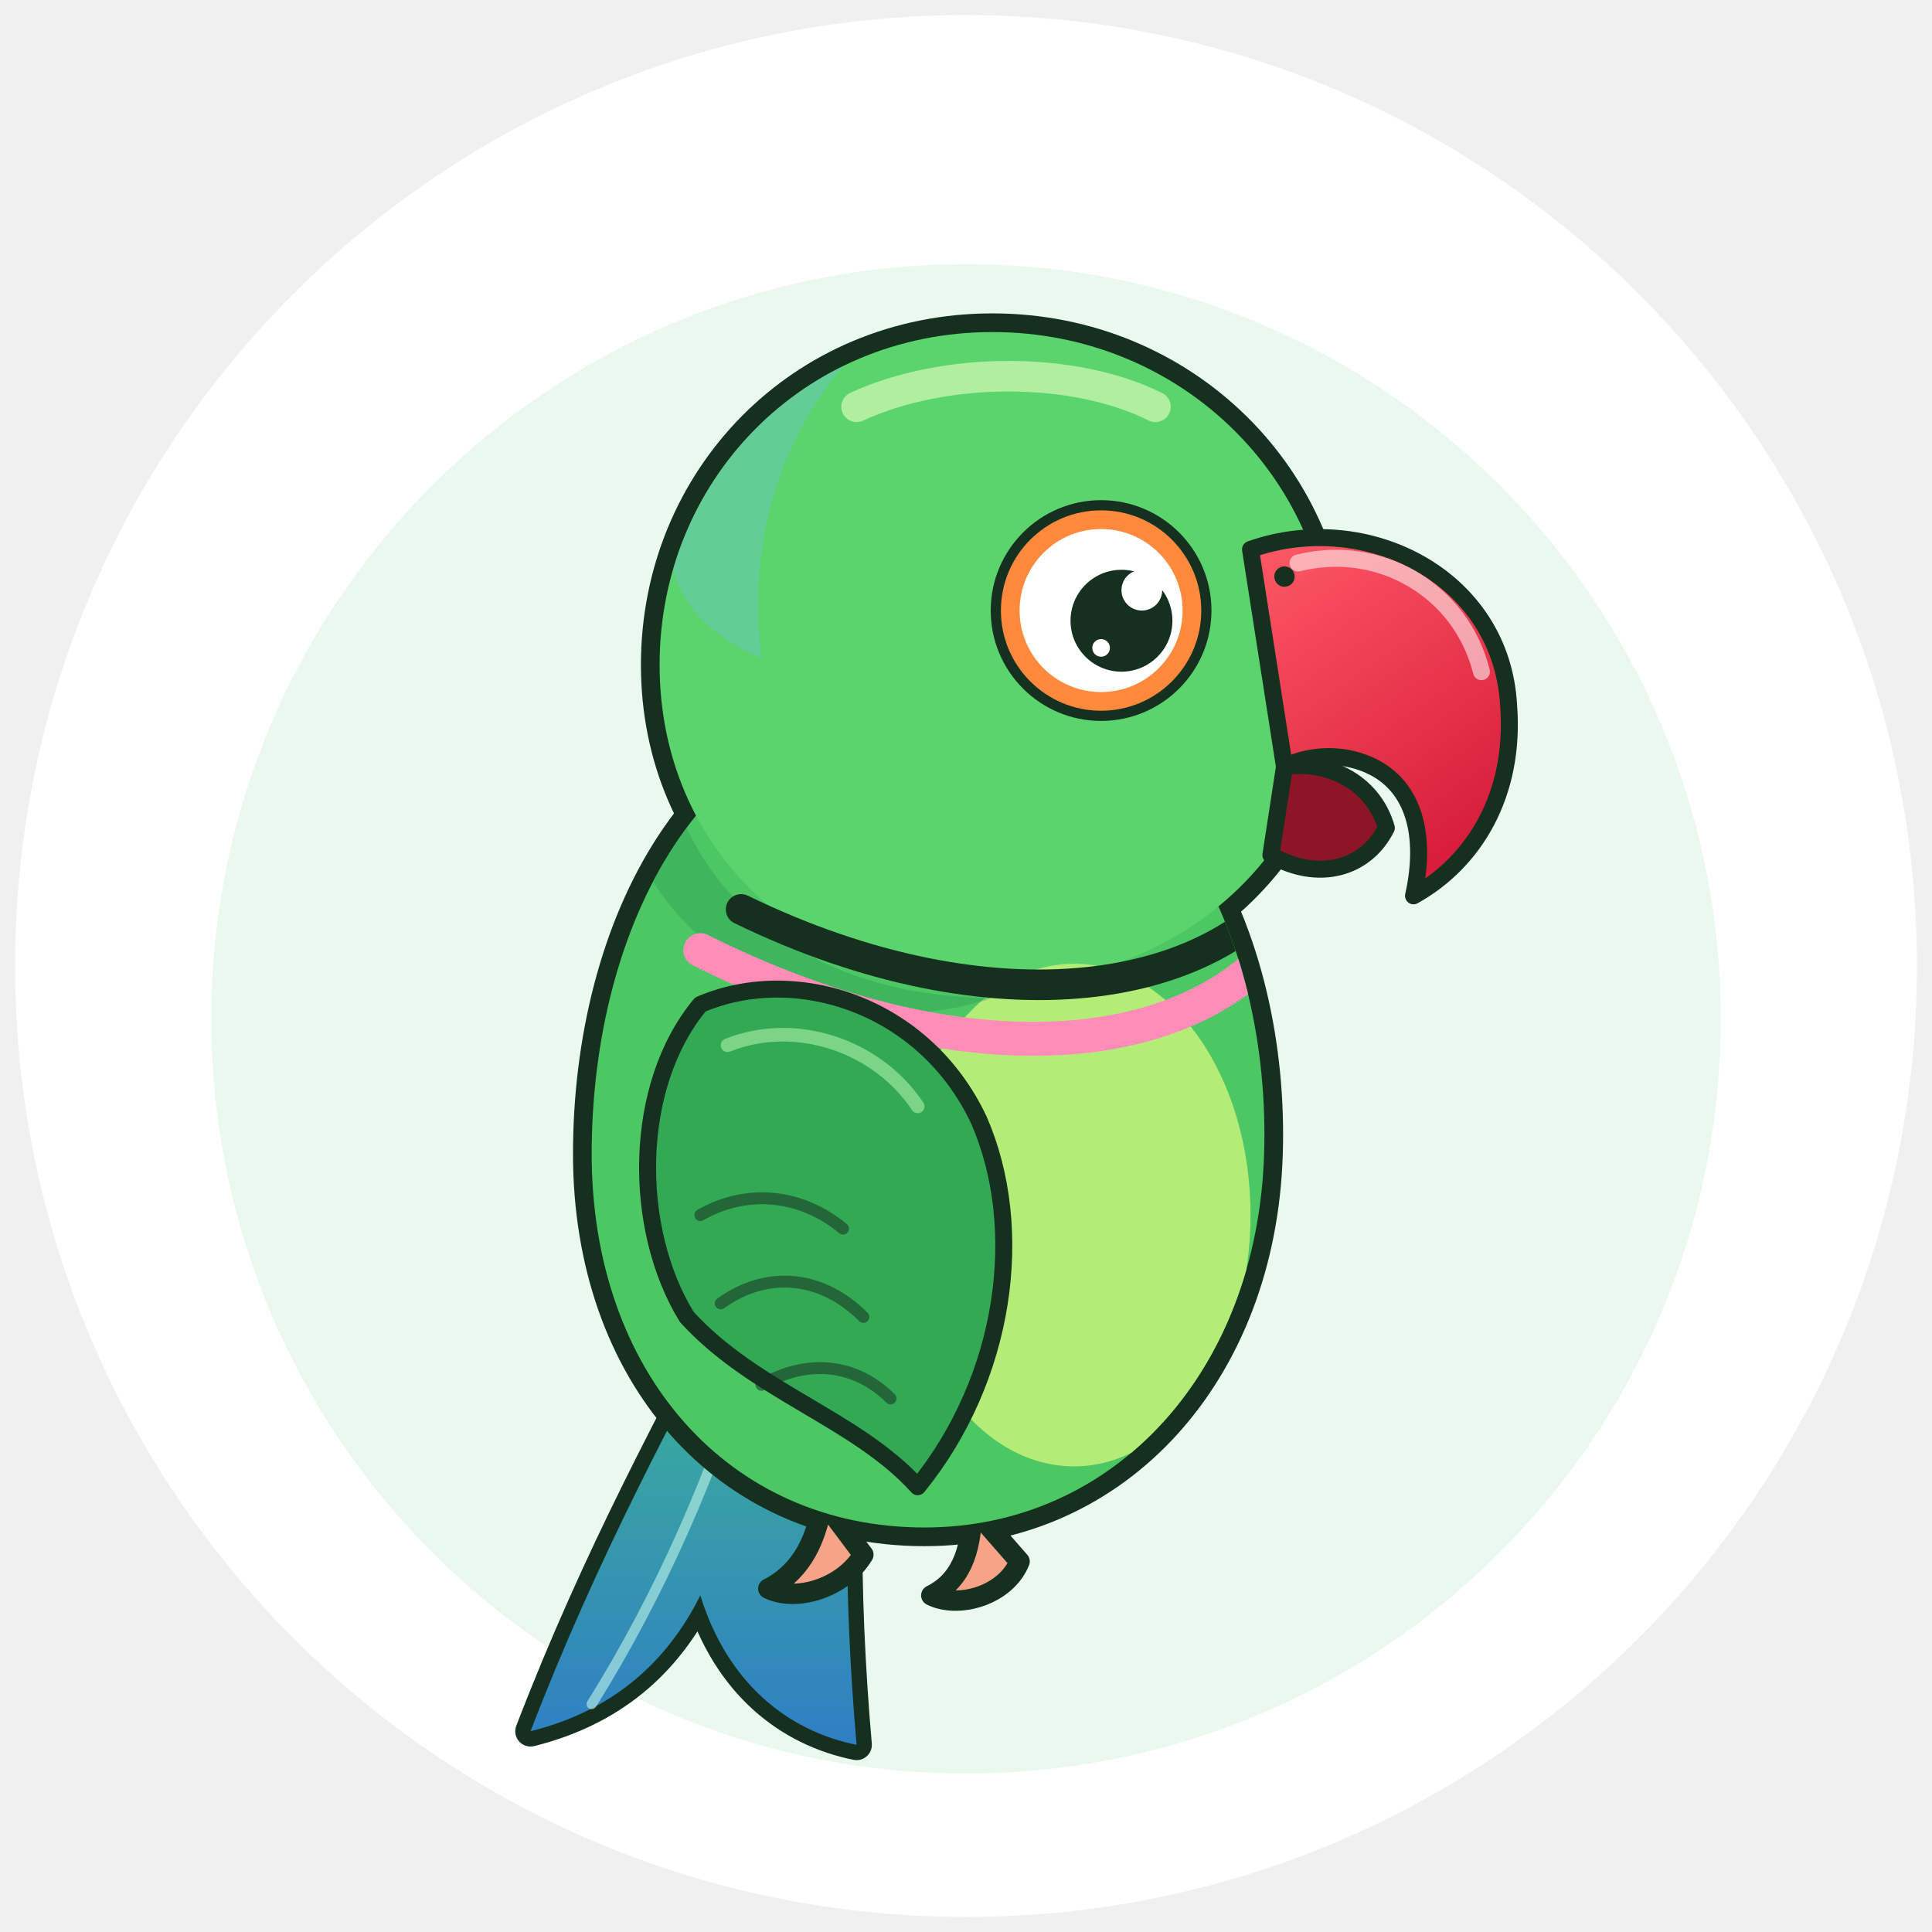
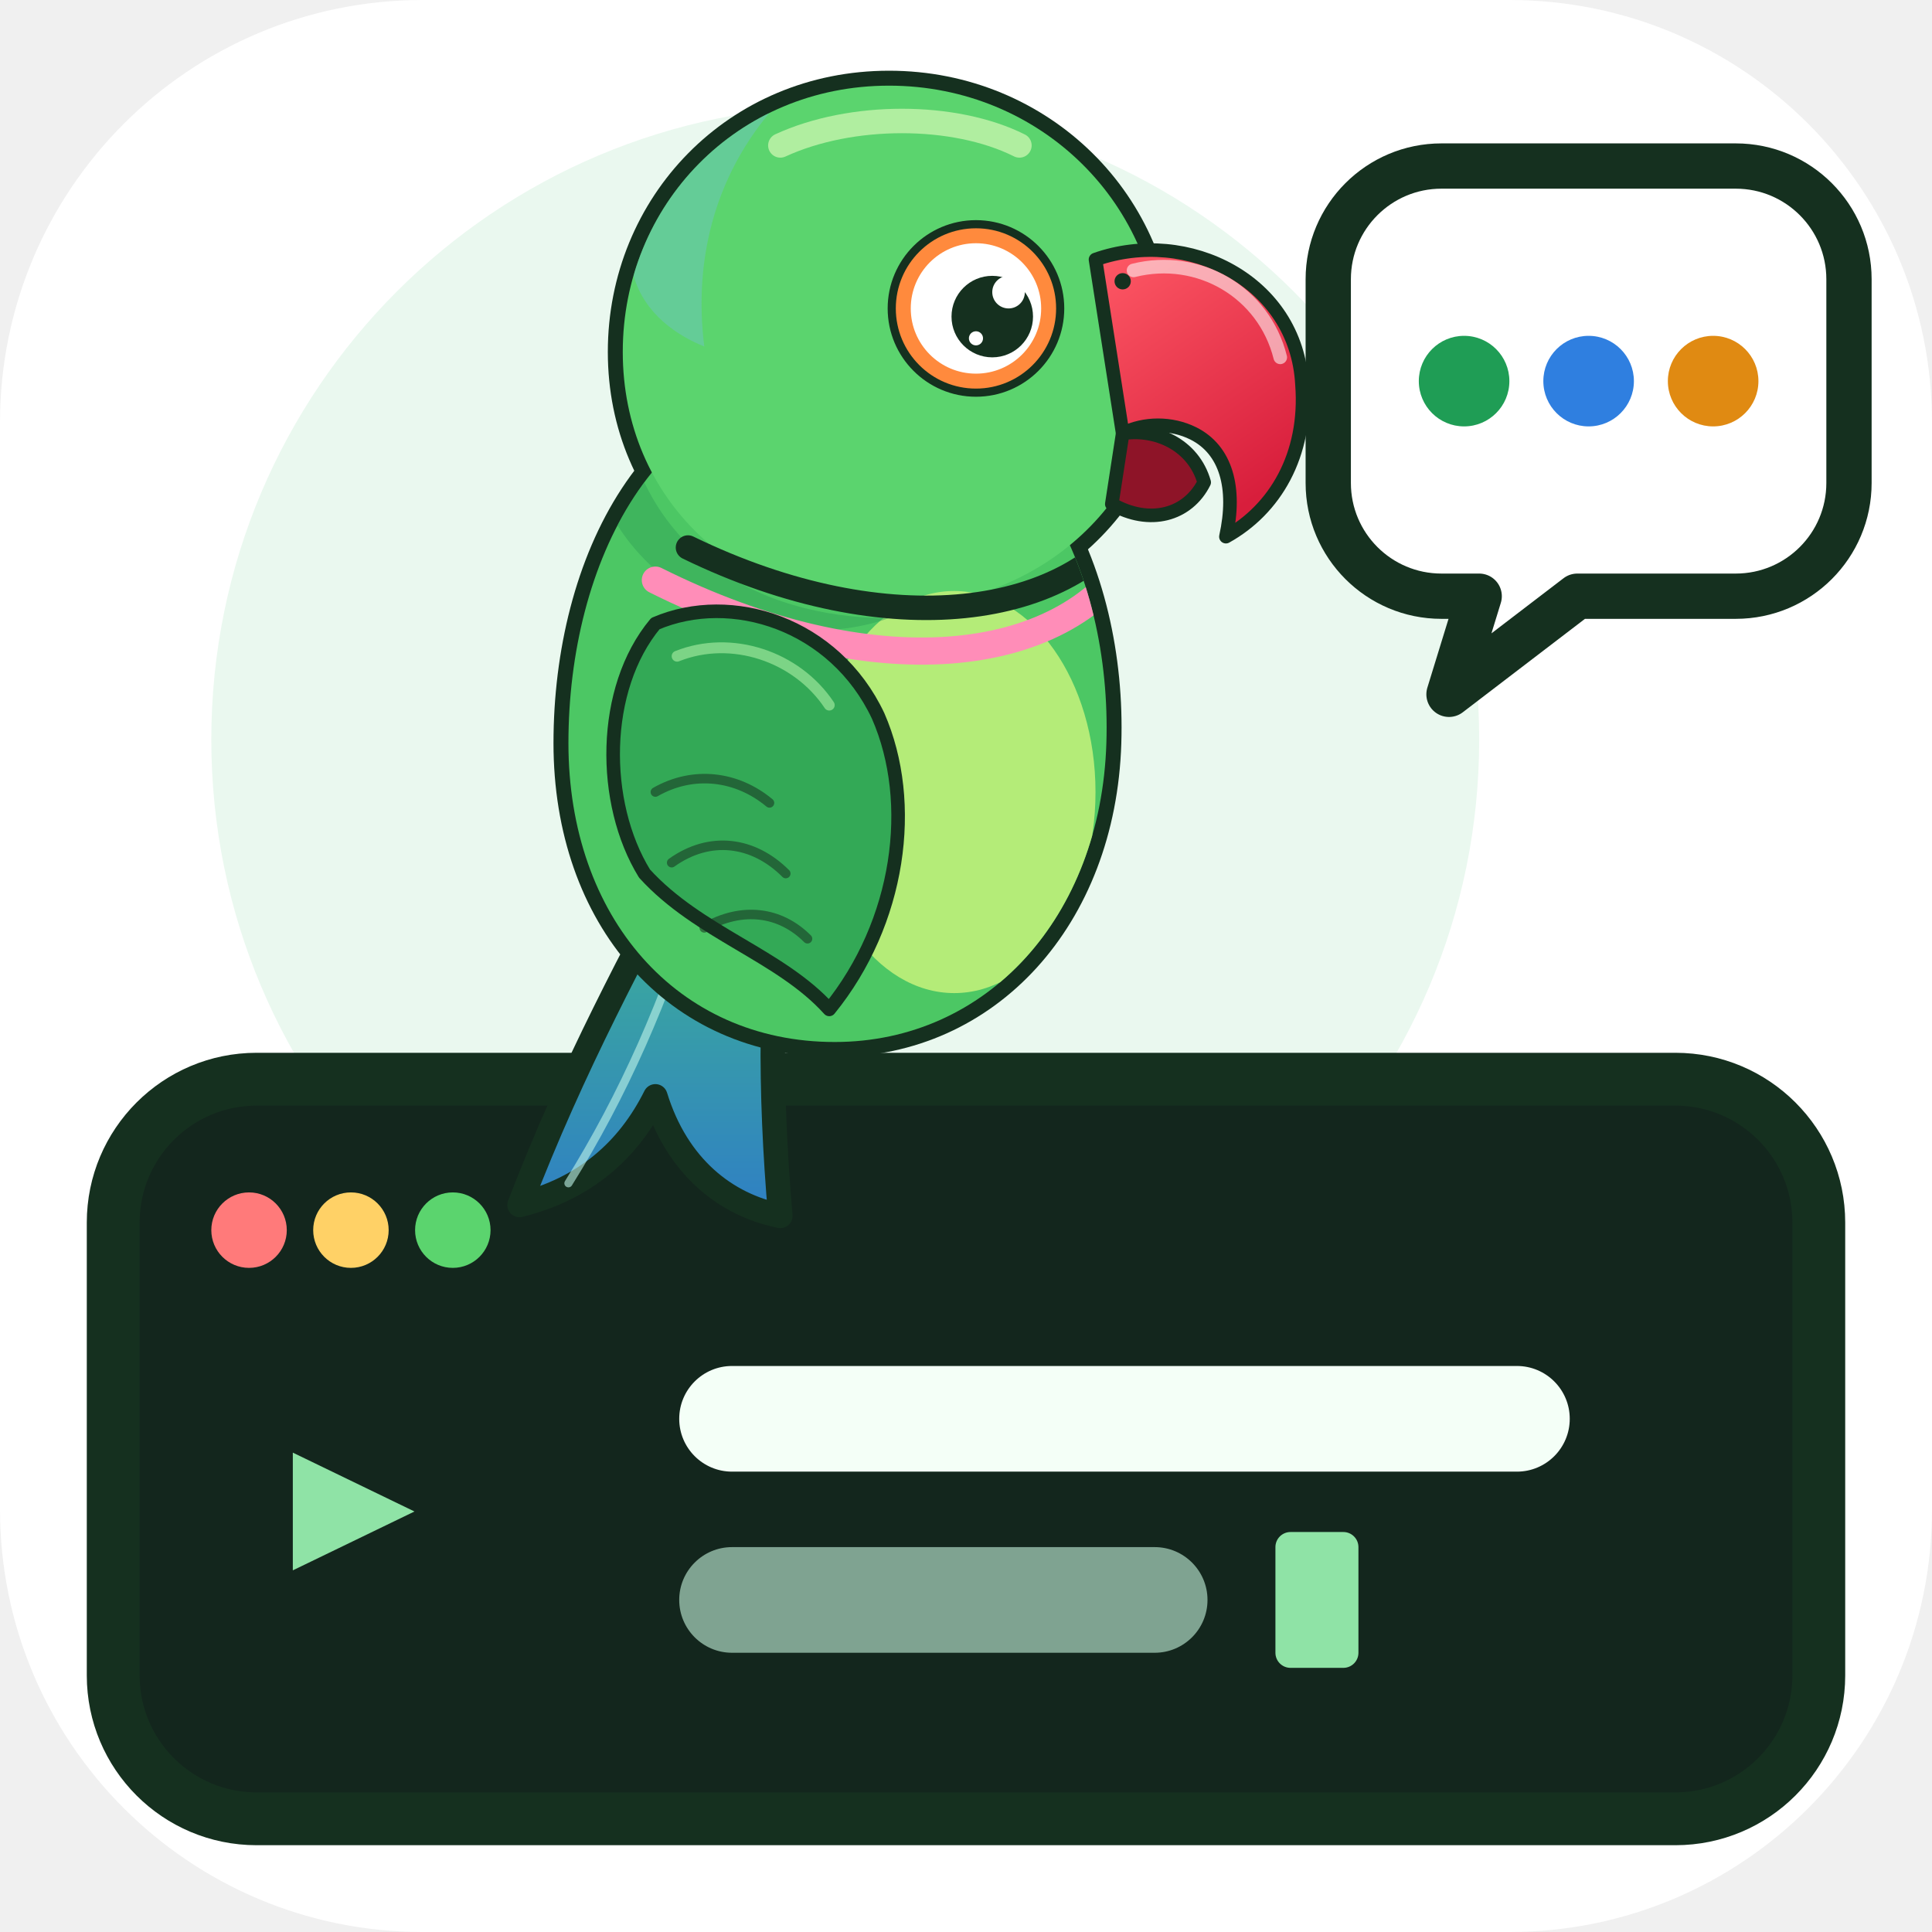
<svg xmlns="http://www.w3.org/2000/svg" viewBox="0 0 512 512" width="512" height="512" role="img" aria-labelledby="t">
  <defs>
    <linearGradient id="tailG" x1="0" y1="0" x2="0" y2="1">
      <stop offset="0" stop-color="#3FB98F" />
      <stop offset="1" stop-color="#2F7FC4" />
    </linearGradient>
    <linearGradient id="beakG" x1="0" y1="0" x2=".5" y2="1">
      <stop offset="0" stop-color="#FF5A66" />
      <stop offset="1" stop-color="#D81E3C" />
    </linearGradient>
-     <filter id="lift" x="-10%" y="-20%" width="120%" height="160%">
-       <feDropShadow dx="0" dy="6" stdDeviation="7" flood-color="#15301F" flood-opacity=".14" />
-     </filter>
+     <linearGradient id="flyG" x1="1" y1="1" x2="0" y2="0">
+       <stop offset="0" stop-color="#3DB65C" />
+       <stop offset=".7" stop-color="#2E9F55" />
+       <stop offset="1" stop-color="#2A7FB8" />
+     </linearGradient>
+     <clipPath id="mClip">
+       <path d="M170 150C242 150 272 220 270 282C268 346 226 392 170 392C112 392 72 346 72 282C72 216 104 150 170 150Z" />
+       <path d="M190 40C246 40 290 84 290 138C290 192 246 232 190 232C134 232 92 192 92 138C92 84 134 40 190 40Z" />
+     </clipPath>
+     <path id="m0" d="m15-21l31-15-31-15z" />
  </defs>
-   <style>
- .bg { fill: #FFFFFF; } .spot { fill: #EAF8EF; } .word { fill: #15301F; } .tag { fill: #4B6B5B; }
- .bubFill { fill: #FFFFFF; } .say { fill: #15301F; } .dot { fill: #15301F; opacity: .08; }
- .tab rect { fill: #5BD46E; stroke: #15301F; stroke-width: 2; } .tab text { fill: #15301F; } .tab .on { fill: #0E1A15; opacity: 0; }
- }
- .tab text { mix-blend-mode: normal; }
- .bub { transform-box: fill-box; transform-origin: 0% 60%; opacity: 0; }
- .say { transform-box: fill-box; transform-origin: 50% 60%; }
- @keyframes pop0 { 0%, 5% { opacity: 0; transform: translate(-150px, 100px) scale(.2) rotate(-8deg); } 7% { opacity: 1; transform: translate(6px, 0) scale(1.06) rotate(1deg); } 8% { transform: translate(-2px, 0) scale(.98) rotate(0deg); } 8.9%, 90% { opacity: 1; transform: none; } 92.5%, 100% { opacity: 0; transform: translate(-40px, 0) scale(.6); } }
- .b0 { animation: pop0 14s infinite; }
- @keyframes pop1 { 0%, 9.3% { opacity: 0; transform: translate(-150px, 0px) scale(.2) rotate(-8deg); } 11.3% { opacity: 1; transform: translate(6px, 0) scale(1.06) rotate(1deg); } 12.3% { transform: translate(-2px, 0) scale(.98) rotate(0deg); } 13.2%, 90.6% { opacity: 1; transform: none; } 93.1%, 100% { opacity: 0; transform: translate(-40px, 0) scale(.6); } }
- .b1 { animation: pop1 14s infinite; }
- @keyframes pop2 { 0%, 13.6% { opacity: 0; transform: translate(-150px, -100px) scale(.2) rotate(-8deg); } 15.6% { opacity: 1; transform: translate(6px, 0) scale(1.06) rotate(1deg); } 16.6% { transform: translate(-2px, 0) scale(.98) rotate(0deg); } 17.5%, 91.1% { opacity: 1; transform: none; } 93.6%, 100% { opacity: 0; transform: translate(-40px, 0) scale(.6); } }
- .b2 { animation: pop2 14s infinite; }
- @keyframes l00 { 0%, 38.5% { opacity: 1; transform: none; } 39.6%, 100% { opacity: 0; transform: scaleY(.1); } } .t00 { animation: l00 14s infinite; }
- @keyframes l01 { 0%, 39.4% { opacity: 0; transform: scaleY(.1); } 40.7% { opacity: 1; transform: scaleY(1.08); } 41.4% { transform: none; } 64.2% { opacity: 1; transform: none; } 65.3%, 100% { opacity: 0; transform: scaleY(.1); } } .t01 { animation: l01 14s infinite; }
- @keyframes l02 { 0%, 65.1% { opacity: 0; transform: scaleY(.1); } 66.4% { opacity: 1; transform: scaleY(1.08); } 67.1% { transform: none; } 100% { opacity: 1; transform: none; }  } .t02 { animation: l02 14s infinite; }
- @keyframes l10 { 0%, 39.5% { opacity: 1; transform: none; } 40.6%, 100% { opacity: 0; transform: scaleY(.1); } } .t10 { animation: l10 14s infinite; }
- @keyframes l11 { 0%, 40.4% { opacity: 0; transform: scaleY(.1); } 41.7% { opacity: 1; transform: scaleY(1.08); } 42.4% { transform: none; } 65.2% { opacity: 1; transform: none; } 66.3%, 100% { opacity: 0; transform: scaleY(.1); } } .t11 { animation: l11 14s infinite; }
- @keyframes l12 { 0%, 66.1% { opacity: 0; transform: scaleY(.1); } 67.4% { opacity: 1; transform: scaleY(1.08); } 68.1% { transform: none; } 100% { opacity: 1; transform: none; }  } .t12 { animation: l12 14s infinite; }
- @keyframes l20 { 0%, 40.5% { opacity: 1; transform: none; } 41.6%, 100% { opacity: 0; transform: scaleY(.1); } } .t20 { animation: l20 14s infinite; }
- @keyframes l21 { 0%, 41.4% { opacity: 0; transform: scaleY(.1); } 42.7% { opacity: 1; transform: scaleY(1.08); } 43.4% { transform: none; } 66.2% { opacity: 1; transform: none; } 67.3%, 100% { opacity: 0; transform: scaleY(.1); } } .t21 { animation: l21 14s infinite; }
- @keyframes l22 { 0%, 67.1% { opacity: 0; transform: scaleY(.1); } 68.4% { opacity: 1; transform: scaleY(1.08); } 69.1% { transform: none; } 100% { opacity: 1; transform: none; }  } .t22 { animation: l22 14s infinite; }
- @keyframes tab0 { 0%, 0% { opacity: .45; } 1.1%, 38.6% { opacity: 1; } 39.6%, 100% { opacity: .45; } } .tab0 { animation: tab0 14s infinite; } @keyframes tabf0 { 0%, 0% { fill-opacity: 0; } 1.1%, 38.6% { fill-opacity: 1; } 39.6%, 100% { fill-opacity: 0; } } .tab0 rect { animation: tabf0 14s infinite; } @keyframes tabo0 { 0%, 0% { opacity: 0; } 1.1%, 38.6% { opacity: 1; } 39.6%, 100% { opacity: 0; } } .tab0 .on { animation: tabo0 14s infinite; }
- @keyframes tab1 { 0%, 38.6% { opacity: .45; } 39.6%, 64.3% { opacity: 1; } 65.4%, 100% { opacity: .45; } } .tab1 { animation: tab1 14s infinite; } @keyframes tabf1 { 0%, 38.6% { fill-opacity: 0; } 39.6%, 64.3% { fill-opacity: 1; } 65.4%, 100% { fill-opacity: 0; } } .tab1 rect { animation: tabf1 14s infinite; } @keyframes tabo1 { 0%, 38.6% { opacity: 0; } 39.6%, 64.3% { opacity: 1; } 65.4%, 100% { opacity: 0; } } .tab1 .on { animation: tabo1 14s infinite; }
- @keyframes tab2 { 0%, 64.3% { opacity: .45; } 65.4%, 92.9% { opacity: 1; } 93.9%, 100% { opacity: .45; } } .tab2 { animation: tab2 14s infinite; } @keyframes tabf2 { 0%, 64.3% { fill-opacity: 0; } 65.4%, 92.9% { fill-opacity: 1; } 93.9%, 100% { fill-opacity: 0; } } .tab2 rect { animation: tabf2 14s infinite; } @keyframes tabo2 { 0%, 64.3% { opacity: 0; } 65.4%, 92.9% { opacity: 1; } 93.9%, 100% { opacity: 0; } } .tab2 .on { animation: tabo2 14s infinite; }
- .bubIn { animation: drift 6s ease-in-out infinite; } .b1 .bubIn { animation-delay: -2s; } .b2 .bubIn { animation-delay: -4s; }
- @keyframes drift { 0%, 100% { transform: translateY(0); } 50% { transform: translateY(-3px); } }
- 
- .jaw { transform-origin: 278px 170px; animation: jaw 14s infinite; }
- @keyframes jaw { 0% { transform: rotate(0deg); } 4.6% { transform: rotate(0deg); } 5.6% { transform: rotate(18deg); } 7.1% { transform: rotate(0deg); } 8.9% { transform: rotate(0deg); } 9.9% { transform: rotate(18deg); } 11.4% { transform: rotate(0deg); } 13.2% { transform: rotate(0deg); } 14.1% { transform: rotate(18deg); } 15.7% { transform: rotate(0deg); } 38.2% { transform: rotate(0deg); } 39.1% { transform: rotate(18deg); } 40.7% { transform: rotate(0deg); } 63.9% { transform: rotate(0deg); } 64.9% { transform: rotate(18deg); } 66.4% { transform: rotate(0deg); } 100% { transform: rotate(0deg); } }
- .talk { transform-origin: 356px 172px; opacity: 0; animation: talk 14s infinite; }
- @keyframes talk { 0% { opacity: 0; } 5% { opacity: 0; transform: scale(.6); } 5.7% { opacity: 1; transform: scale(1); } 7.5% { opacity: 0; transform: scale(1.15); } 9.3% { opacity: 0; transform: scale(.6); } 10% { opacity: 1; transform: scale(1); } 11.8% { opacity: 0; transform: scale(1.15); } 13.6% { opacity: 0; transform: scale(.6); } 14.3% { opacity: 1; transform: scale(1); } 16.1% { opacity: 0; transform: scale(1.15); } 38.6% { opacity: 0; transform: scale(.6); } 39.3% { opacity: 1; transform: scale(1); } 41.1% { opacity: 0; transform: scale(1.15); } 64.3% { opacity: 0; transform: scale(.6); } 65% { opacity: 1; transform: scale(1); } 66.8% { opacity: 0; transform: scale(1.15); } 100% { opacity: 0; } }
- .headf { transform-origin: 200px 200px; animation: nod 14s infinite; }
- @keyframes nod { 0% { transform: none; } 37.9% { transform: none; } 39.3% { transform: rotate(3deg) translateX(4px); } 41.4% { transform: none; } 63.6% { transform: none; } 65% { transform: rotate(3deg) translateX(4px); } 67.1% { transform: none; } 100% { transform: none; } }
- 
- .mascot { transform-origin: 170px 410px; animation: body 14s infinite; }
- @keyframes body { 0%, 2.1% { transform: none; } 3.9% { transform: scale(1.03, .96); }
-   5.4% { transform: rotate(4deg) translateX(6px); } 15.7% { transform: rotate(4deg) translateX(6px); }
-   17.5% { transform: scale(1.04, .94); } 19.3% { transform: translateY(-26px) scale(.98, 1.04); }
-   21.1% { transform: scale(1.05, .94); } 22.9%, 100% { transform: none; } }
- .bod { transform-origin: 170px 392px; animation: breathe 3.2s ease-in-out infinite; }
- @keyframes breathe { 0%, 100% { transform: scale(1); } 50% { transform: scale(1.012, 1.02); } }
- .tail { transform-origin: 140px 330px; animation: wag 4s ease-in-out infinite; }
- @keyframes wag { 0%, 100% { transform: rotate(0deg); } 50% { transform: rotate(4deg); } }
- .lid { transform-origin: 222px 92px; transform: scaleY(0); animation: blink 4.4s infinite; }
- @keyframes blink { 0%, 88%, 100% { transform: scaleY(0); } 92% { transform: scaleY(1); } 96% { transform: scaleY(0); } }
- .pupil { animation: look 14s ease-in-out infinite; }
- @keyframes look { 0%, 3.6% { transform: translate(0, 0); } 5.7%, 85.7% { transform: translate(3px, 1px); } 90%, 100% { transform: translate(0, 0); } }
- 
- @media (prefers-reduced-motion: reduce) {
-   * { animation: none !important; }
-   .bub { opacity: 1 !important; transform: none !important; }
-   .say { opacity: 0 !important; } .t00, .t10, .t20 { opacity: 1 !important; }
-   .tab { opacity: .45 !important; } .tab0 { opacity: 1 !important; } .tab rect { fill-opacity: 0 !important; } .tab0 rect { fill-opacity: 1 !important; } .tab0 .on { opacity: 1 !important; }
- }
- .talk { display: none; } .mascot, .jaw, .pupil { animation: none; }</style>
-   <circle class="bg" cx="256" cy="256" r="252" />
-   <circle class="spot" cx="256" cy="270" r="200" />
-   <g transform="translate(92 52) scale(.9)">
-     <g class="mascot">
+   <style>@keyframes blink{0%,90%,100%{transform:scaleY(0)}94%{transform:scaleY(1)}}.lid{transform-origin:222px 92px;transform:scaleY(0);animation:blink 4s infinite}.cur{animation:cur 1.2s steps(1,end) infinite}@keyframes cur{0%{opacity:1}50%{opacity:0}}.sm{display:none}@media (max-width:96px){.lg{display:none}.sm{display:inline}}@media (max-width:24px){.chip{display:none}}@media (prefers-reduced-motion:reduce){*{animation:none!important}}</style>
+   <rect width="512" height="512" rx="112" fill="#fff" />
+   <g class="lg">
+     <circle cx="224" cy="196" r="168" fill="#EAF8EF" />
+     <rect x="30" y="286" width="452" height="196" rx="38" fill="#13261D" stroke="#15301F" stroke-width="14" />
+     <circle cx="66" cy="326" r="10" fill="#FF7A7A" />
+     <circle cx="93" cy="326" r="10" fill="#FFD166" />
+     <circle cx="120" cy="326" r="10" fill="#5BD46E" />
+     <g fill="#8FE3A6" transform="translate(62 438) scale(1.04)">
+       <use href="#m0" x="0" />
+     </g>
+     <rect x="180" y="362" width="236" height="28" rx="14" fill="#F4FFF7" />
+     <rect x="180" y="410" width="140" height="28" rx="14" fill="#7FA391" />
+     <rect class="cur" x="338" y="406" width="22" height="36" rx="4" fill="#8FE3A6" />
+     <path d="M382 44H460A30 30 0 0 1 490 74V128A30 30 0 0 1 460 158H418L384 184L392 158H382A30 30 0 0 1 352 128V74A30 30 0 0 1 382 44Z" fill="#fff" stroke="#15301F" stroke-width="12" stroke-linejoin="round" />
+     <circle cx="388" cy="101" r="12" fill="#1F9D55" />
+     <circle cx="421" cy="101" r="12" fill="#2F7FE0" />
+     <circle cx="454" cy="101" r="12" fill="#E08A12" />
+     <g transform="translate(98.8 -6.1) scale(0.72)">
      <g class="tail">
-         <path d="M118 318 C96 360 74 400 54 452 C78 446 94 432 104 412 C112 438 130 452 150 456 C146 410 146 366 152 330 Z" fill="url(#tailG)" stroke="#15301F" stroke-linejoin="round" stroke-linecap="round" stroke-width="9" />
-         <path d="M118 318 C96 360 74 400 54 452 C78 446 94 432 104 412 C112 438 130 452 150 456 C146 410 146 366 152 330 Z" fill="url(#tailG)" />
-         <path d="M120 336 C108 376 92 412 72 444" stroke="#BFF5EA" stroke-width="3" stroke-opacity=".6" fill="none" stroke-linecap="round" />
+         <path d="M118 318C96 360 74 400 54 452C78 446 94 432 104 412C112 438 130 452 150 456C146 410 146 366 152 330Z" fill="url(#tailG)" stroke="#15301F" stroke-linejoin="round" stroke-linecap="round" stroke-width="9" />
+         <path d="M120 336C108 376 92 412 72 444" stroke="#BFF5EA" stroke-width="3" stroke-opacity=".6" fill="none" stroke-linecap="round" />
      </g>
      <g class="bod">
        <g fill="#15301F" stroke="#15301F" stroke-linejoin="round" stroke-linecap="round" stroke-width="11">
-           <path d="M170 150 C242 150 272 220 270 282 C268 346 226 392 170 392 C112 392 72 346 72 282 C72 216 104 150 170 150 Z" />
-           <path d="M190 40 C246 40 290 84 290 138 C290 192 246 232 190 232 C134 232 92 192 92 138 C92 84 134 40 190 40 Z" />
+           <path d="M170 150C242 150 272 220 270 282C268 346 226 392 170 392C112 392 72 346 72 282C72 216 104 150 170 150Z" />
+           <path d="M190 40C246 40 290 84 290 138C290 192 246 232 190 232C134 232 92 192 92 138C92 84 134 40 190 40Z" />
        </g>
-         <path d="M140 384 C138 398 132 406 124 410 C132 414 146 410 152 400 Z M184 386 C184 400 180 408 172 412 C180 416 194 412 198 402 Z" fill="#F6A38A" stroke="#15301F" stroke-linejoin="round" stroke-linecap="round" stroke-width="6" />
-         <path d="M170 150 C242 150 272 220 270 282 C268 346 226 392 170 392 C112 392 72 346 72 282 C72 216 104 150 170 150 Z" fill="#4CC764" />
-         <path d="M190 40 C246 40 290 84 290 138 C290 192 246 232 190 232 C134 232 92 192 92 138 C92 84 134 40 190 40 Z" fill="#5BD46E" />
-         <clipPath id="mClip">
-           <path d="M170 150 C242 150 272 220 270 282 C268 346 226 392 170 392 C112 392 72 346 72 282 C72 216 104 150 170 150 Z" />
-           <path d="M190 40 C246 40 290 84 290 138 C290 192 246 232 190 232 C134 232 92 192 92 138 C92 84 134 40 190 40 Z" />
-         </clipPath>
+         <path d="M170 150C242 150 272 220 270 282C268 346 226 392 170 392C112 392 72 346 72 282C72 216 104 150 170 150Z" fill="#4CC764" />
+         <path d="M190 40C246 40 290 84 290 138C290 192 246 232 190 232C134 232 92 192 92 138C92 84 134 40 190 40Z" fill="#5BD46E" />
        <g clip-path="url(#mClip)">
          <ellipse cx="214" cy="300" rx="52" ry="74" fill="#B4EC78" />
-           <path d="M60 300 C90 380 150 410 240 400 L260 430 L40 430 Z" fill="#2E9F55" opacity=".55" />
-           <path d="M92 160 C100 210 140 236 190 236 C150 250 100 230 84 190 Z" fill="#2E9F55" opacity=".45" />
-           <path d="M96 110 C100 80 120 58 146 50 C126 74 118 104 122 136 C112 132 100 124 96 110 Z" fill="#6FC3C9" opacity=".45" />
-           <path d="M150 62 C176 50 214 50 238 62" stroke="#E9FFC2" stroke-width="9" fill="none" stroke-linecap="round" opacity=".6" />
-           <path d="M282 196 C258 236 190 246 116 210" stroke="#15301F" stroke-width="9" fill="none" stroke-linecap="round" />
-           <path d="M280 212 C254 254 184 262 104 222" stroke="#FF8DB8" stroke-width="10" fill="none" stroke-linecap="round" />
+           <path d="M60 300C90 380 150 410 240 400L260 430L40 430Z" fill="#2E9F55" opacity=".55" />
+           <path d="M92 160C100 210 140 236 190 236C150 250 100 230 84 190Z" fill="#2E9F55" opacity=".45" />
+           <path d="M96 110C100 80 120 58 146 50C126 74 118 104 122 136C112 132 100 124 96 110Z" fill="#6FC3C9" opacity=".45" />
+           <path d="M150 62C176 50 214 50 238 62" stroke="#E9FFC2" stroke-width="9" fill="none" stroke-linecap="round" opacity=".6" />
+           <path d="M282 196C258 236 190 246 116 210" stroke="#15301F" stroke-width="9" fill="none" stroke-linecap="round" />
+           <path d="M280 212C254 254 184 262 104 222" stroke="#FF8DB8" stroke-width="10" fill="none" stroke-linecap="round" />
        </g>
-         <path d="M104 238 C132 226 170 238 186 272 C200 304 194 348 168 380 C150 360 120 352 100 330 C84 304 84 262 104 238 Z" fill="#33A956" stroke="#15301F" stroke-linejoin="round" stroke-linecap="round" stroke-width="5" />
-         <path d="M110 326 C124 316 140 318 152 330 M122 350 C136 342 150 344 160 354 M104 300 C118 292 134 294 146 304" stroke="#15301F" stroke-width="3.5" fill="none" stroke-linecap="round" opacity=".55" />
-         <path d="M112 250 C132 242 156 250 168 268" stroke="#9BE79A" stroke-width="4" fill="none" stroke-linecap="round" opacity=".7" />
+         <g class="fold">
+           <path d="M104 238C132 226 170 238 186 272C200 304 194 348 168 380C150 360 120 352 100 330C84 304 84 262 104 238Z" fill="#33A956" stroke="#15301F" stroke-linejoin="round" stroke-linecap="round" stroke-width="5" />
+           <path d="M110 326C124 316 140 318 152 330M122 350C136 342 150 344 160 354M104 300C118 292 134 294 146 304" stroke="#15301F" stroke-width="3.5" fill="none" stroke-linecap="round" opacity=".55" />
+           <path d="M112 250C132 242 156 250 168 268" stroke="#9BE79A" stroke-width="4" fill="none" stroke-linecap="round" opacity=".7" />
+         </g>
      </g>
      <g class="headf">
-         <g class="eye">
-           <circle cx="222" cy="122" r="27" fill="#fff" stroke="#FF8A3D" stroke-width="6" />
-           <circle cx="222" cy="122" r="31" fill="none" stroke="#15301F" stroke-width="3" />
-           <circle class="pupil" cx="228" cy="125" r="15" fill="#15301F" />
-           <circle cx="234" cy="116" r="6" fill="#fff" />
-           <circle cx="222" cy="133" r="2.6" fill="#fff" />
-           <path class="lid" d="M190 122 C192 88 252 88 254 122 Z" fill="#5BD46E" stroke="#15301F" stroke-width="3" />
+         <circle cx="222" cy="122" r="27" fill="#fff" stroke="#FF8A3D" stroke-width="6" />
+         <circle cx="222" cy="122" r="31" fill="none" stroke="#15301F" stroke-width="3" />
+         <circle class="pupil" cx="228" cy="125" r="15" fill="#15301F" />
+         <circle cx="234" cy="116" r="6" fill="#fff" />
+         <circle cx="222" cy="133" r="2.6" fill="#fff" />
+         <path class="lid" d="M190 122C192 88 252 88 254 122Z" fill="#5BD46E" stroke="#15301F" stroke-width="3" />
+         <g class="jaw">
+           <path d="M276 168C288 166 302 172 306 186C300 198 286 202 272 194Z" fill="#8E1428" stroke="#15301F" stroke-linejoin="round" stroke-linecap="round" stroke-width="5" />
        </g>
-         <g class="jaw">
-           <path d="M276 168 C288 166 302 172 306 186 C300 198 286 202 272 194 Z" fill="#8E1428" stroke="#15301F" stroke-linejoin="round" stroke-linecap="round" stroke-width="5" />
-         </g>
-         <path d="M266 104 C300 92 340 112 342 150 C344 176 332 196 314 206 C318 188 314 174 302 168 C294 164 284 164 276 168 Z" fill="url(#beakG)" stroke="#15301F" stroke-linejoin="round" stroke-linecap="round" stroke-width="5" />
-         <path d="M280 108 C304 102 328 116 334 140" stroke="#fff" stroke-width="5" fill="none" stroke-linecap="round" opacity=".55" />
+         <path d="M266 104C300 92 340 112 342 150C344 176 332 196 314 206C318 188 314 174 302 168C294 164 284 164 276 168Z" fill="url(#beakG)" stroke="#15301F" stroke-linejoin="round" stroke-linecap="round" stroke-width="5" />
+         <path d="M280 108C304 102 328 116 334 140" stroke="#fff" stroke-width="5" fill="none" stroke-linecap="round" opacity=".55" />
        <circle cx="276" cy="112" r="3" fill="#15301F" />
      </g>
    </g>
  </g>
+   <g class="sm">
+     <clipPath id="hc">
+       <path d="M226 106A170 170 0 1 1 225.9 106Z" />
+     </clipPath>
+     <path d="M226 106A170 170 0 1 1 225.9 106Z" fill="#5BD46E" stroke="#15301F" stroke-width="28" />
+     <g clip-path="url(#hc)">
+       <path d="M40 300C70 420 170 470 300 470L40 470Z" fill="#2E9F55" opacity=".5" />
+       <path d="M80 318C150 404 290 418 396 350" stroke="#15301F" stroke-width="24" fill="none" />
+       <path d="M80 348C150 434 290 446 404 378" stroke="#FF8DB8" stroke-width="24" fill="none" />
+       <path d="M110 196C130 156 170 130 212 124" stroke="#E9FFC2" stroke-width="20" fill="none" stroke-linecap="round" opacity=".7" />
+     </g>
+     <path d="M346 304C378 294 410 306 416 338C398 358 368 358 342 344Z" fill="#8E1428" stroke="#15301F" stroke-width="18" stroke-linejoin="round" />
+     <path d="M346 178C420 146 496 196 492 282C490 332 464 368 430 384C440 344 432 310 402 300C384 294 364 296 346 304Z" fill="#F0384F" stroke="#15301F" stroke-width="20" stroke-linejoin="round" />
+     <path d="M384 192C424 184 462 210 470 250" stroke="#fff" stroke-width="12" fill="none" stroke-linecap="round" opacity=".5" />
+     <circle cx="290" cy="222" r="58" fill="#fff" stroke="#15301F" stroke-width="12" />
+     <circle cx="290" cy="222" r="44" fill="none" stroke="#FF8A3D" stroke-width="16" />
+     <circle cx="300" cy="228" r="26" fill="#15301F" />
+     <circle cx="310" cy="214" r="9" fill="#fff" />
+     <g class="chip">
+       <rect x="22" y="342" width="168" height="146" rx="34" fill="#13261D" stroke="#fff" stroke-width="18" />
+       <rect x="22" y="342" width="168" height="146" rx="34" fill="none" stroke="#15301F" stroke-width="8" />
+       <path d="M72 376L138 415L72 454Z" fill="#8FE3A6" stroke="#8FE3A6" stroke-width="10" stroke-linejoin="round" />
+     </g>
+   </g>
</svg>
